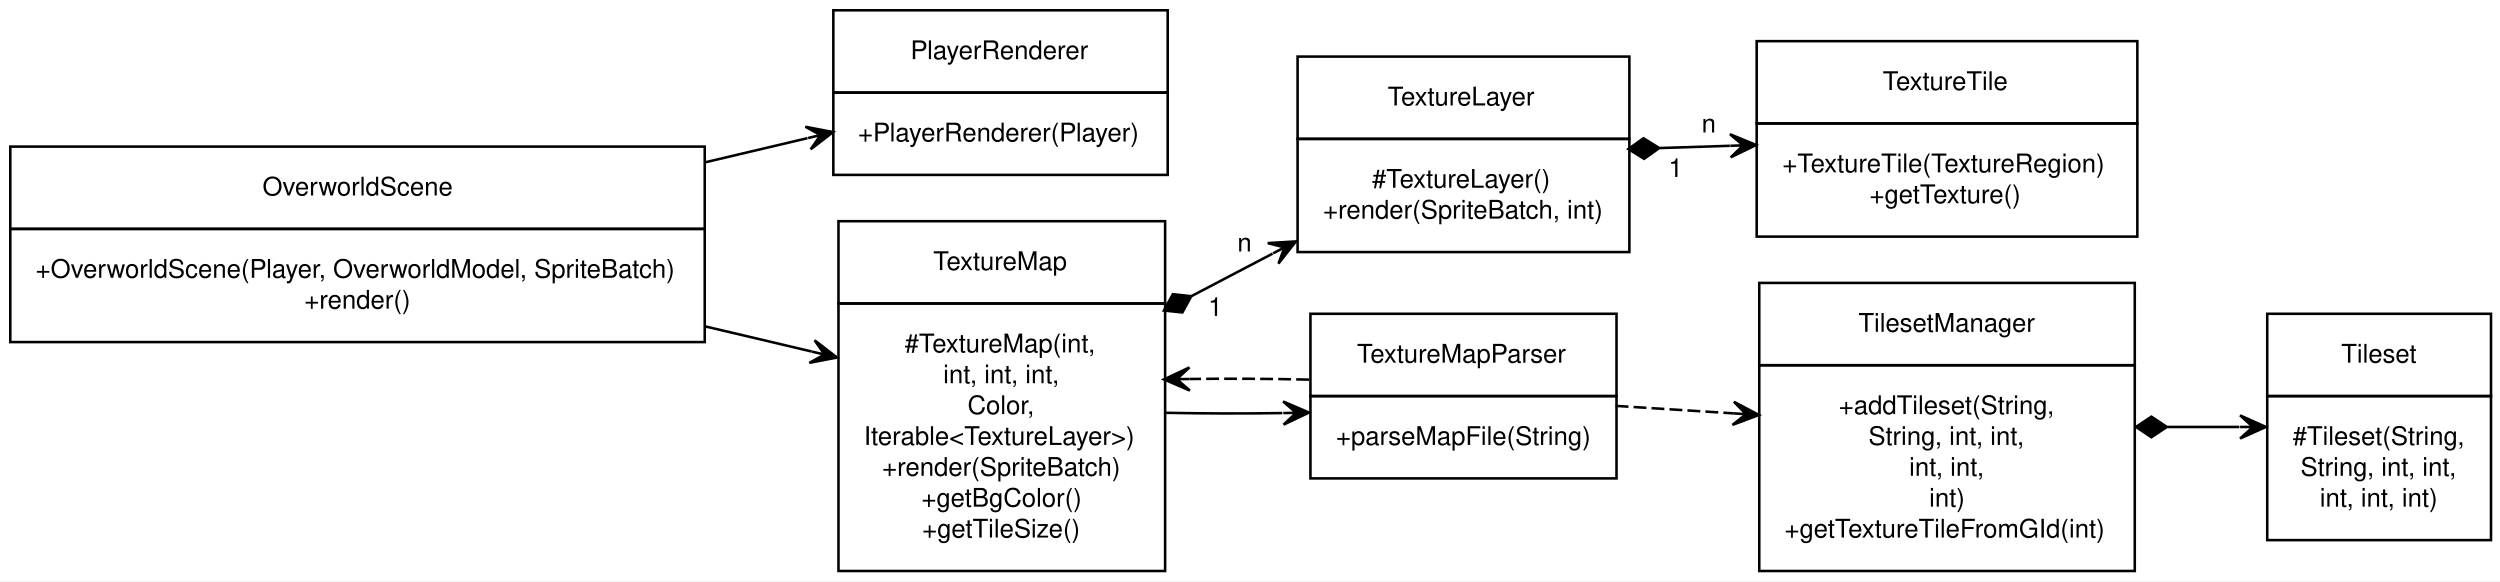
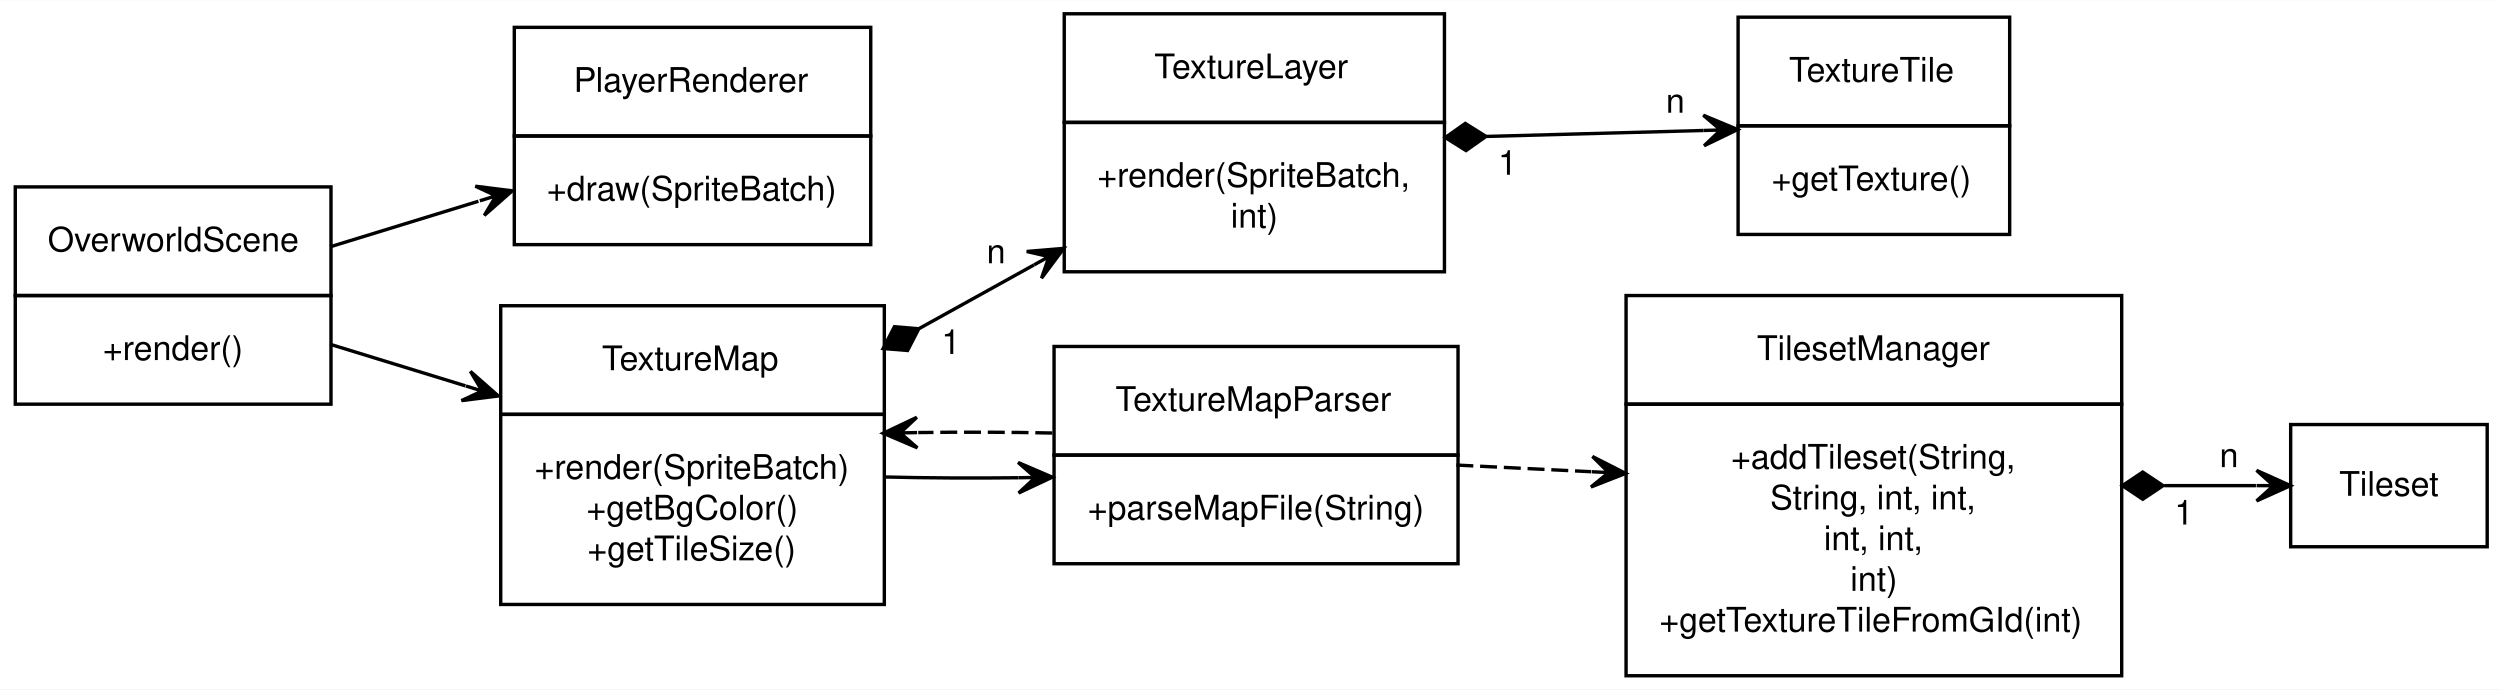
- <svg xmlns="http://www.w3.org/2000/svg" width="972pt" height="226pt" viewBox="0.00 0.00 972.00 226.00">
-   <g id="graph0" class="graph" transform="scale(1 1) rotate(0) translate(4 222)">
-     <polygon fill="#ffffff" stroke="transparent" points="-4,4 -4,-222 968,-222 968,4 -4,4" />
+ <svg xmlns="http://www.w3.org/2000/svg" width="736pt" height="203pt" viewBox="0.00 0.00 736.44 203.00">
+   <g id="graph0" class="graph" transform="scale(1 1) rotate(0) translate(4 199)">
+     <polygon fill="#ffffff" stroke="transparent" points="-4,4 -4,-199 732.444,-199 732.444,4 -4,4" />
    <g id="node1" class="node">
-       <polygon fill="none" stroke="#000000" points="0,-133 0,-165 270,-165 270,-133 0,-133" />
-       <text text-anchor="start" x="98.051" y="-146" font-family="Helvetica,sans-Serif" font-size="10.00" fill="#000000">OverworldScene</text>
-       <polygon fill="none" stroke="#000000" points="0,-89 0,-133 270,-133 270,-89 0,-89" />
-       <text text-anchor="start" x="9.848" y="-114" font-family="Helvetica,sans-Serif" font-size="10.00" fill="#000000">+OverworldScene(Player, OverworldModel, SpriteBatch)</text>
-       <text text-anchor="start" x="114.305" y="-102" font-family="Helvetica,sans-Serif" font-size="10.00" fill="#000000">+render()</text>
+       <polygon fill="none" stroke="#000000" points=".5,-112 .5,-144 93.5,-144 93.5,-112 .5,-112" />
+       <text text-anchor="start" x="10.051" y="-125" font-family="Helvetica,sans-Serif" font-size="10.00" fill="#000000">OverworldScene</text>
+       <polygon fill="none" stroke="#000000" points=".5,-80 .5,-112 93.5,-112 93.5,-80 .5,-80" />
+       <text text-anchor="start" x="26.305" y="-93" font-family="Helvetica,sans-Serif" font-size="10.00" fill="#000000">+render()</text>
    </g>
    <g id="node2" class="node">
-       <polygon fill="none" stroke="#000000" points="320,-186 320,-218 450,-218 450,-186 320,-186" />
-       <text text-anchor="start" x="349.997" y="-199" font-family="Helvetica,sans-Serif" font-size="10.00" fill="#000000">PlayerRenderer</text>
-       <polygon fill="none" stroke="#000000" points="320,-154 320,-186 450,-186 450,-154 320,-154" />
-       <text text-anchor="start" x="329.58" y="-167" font-family="Helvetica,sans-Serif" font-size="10.00" fill="#000000">+PlayerRenderer(Player)</text>
+       <polygon fill="none" stroke="#000000" points="147.5,-159 147.5,-191 252.5,-191 252.5,-159 147.5,-159" />
+       <text text-anchor="start" x="164.996" y="-172" font-family="Helvetica,sans-Serif" font-size="10.00" fill="#000000">PlayerRenderer</text>
+       <polygon fill="none" stroke="#000000" points="147.5,-127 147.5,-159 252.5,-159 252.5,-127 147.5,-127" />
+       <text text-anchor="start" x="157.078" y="-140" font-family="Helvetica,sans-Serif" font-size="10.00" fill="#000000">+draw(SpriteBatch)</text>
    </g>
    <g id="edge2" class="edge">
-       <path fill="none" stroke="#000000" d="M270.244,-158.917C283.861,-162.131 297.315,-165.306 309.953,-168.289" />
-       <polygon fill="#000000" stroke="#000000" points="319.902,-170.637 309.136,-172.72 315.036,-169.488 310.169,-168.34 310.169,-168.34 310.169,-168.34 315.036,-169.488 311.203,-163.96 319.902,-170.637 319.902,-170.637" />
+       <path fill="none" stroke="#000000" d="M93.236,-126.357C107.017,-130.59 122.324,-135.292 136.93,-139.779" />
+       <polygon fill="#000000" stroke="#000000" points="146.903,-142.843 136.022,-144.208 142.123,-141.375 137.344,-139.906 137.344,-139.906 137.344,-139.906 142.123,-141.375 138.665,-135.605 146.903,-142.843 146.903,-142.843" />
    </g>
    <g id="node3" class="node">
-       <polygon fill="none" stroke="#000000" points="322,-104 322,-136 449,-136 449,-104 322,-104" />
-       <text text-anchor="start" x="358.829" y="-117" font-family="Helvetica,sans-Serif" font-size="10.00" fill="#000000">TextureMap</text>
-       <polygon fill="none" stroke="#000000" points="322,0 322,-104 449,-104 449,0 322,0" />
-       <text text-anchor="start" x="347.717" y="-85" font-family="Helvetica,sans-Serif" font-size="10.00" fill="#000000">#TextureMap(int,</text>
-       <text text-anchor="start" x="362.717" y="-73" font-family="Helvetica,sans-Serif" font-size="10.00" fill="#000000">int, int, int,</text>
-       <text text-anchor="start" x="372.168" y="-61" font-family="Helvetica,sans-Serif" font-size="10.00" fill="#000000">Color,</text>
-       <text text-anchor="start" x="331.875" y="-49" font-family="Helvetica,sans-Serif" font-size="10.00" fill="#000000">Iterable&lt;TextureLayer&gt;)</text>
-       <text text-anchor="start" x="338.964" y="-37" font-family="Helvetica,sans-Serif" font-size="10.00" fill="#000000">+render(SpriteBatch)</text>
-       <text text-anchor="start" x="354.247" y="-25" font-family="Helvetica,sans-Serif" font-size="10.00" fill="#000000">+getBgColor()</text>
-       <text text-anchor="start" x="354.526" y="-13" font-family="Helvetica,sans-Serif" font-size="10.00" fill="#000000">+getTileSize()</text>
+       <polygon fill="none" stroke="#000000" points="143.5,-77 143.5,-109 256.5,-109 256.5,-77 143.5,-77" />
+       <text text-anchor="start" x="173.329" y="-90" font-family="Helvetica,sans-Serif" font-size="10.00" fill="#000000">TextureMap</text>
+       <polygon fill="none" stroke="#000000" points="143.5,-21 143.5,-77 256.5,-77 256.5,-21 143.5,-21" />
+       <text text-anchor="start" x="153.464" y="-58" font-family="Helvetica,sans-Serif" font-size="10.00" fill="#000000">+render(SpriteBatch)</text>
+       <text text-anchor="start" x="168.746" y="-46" font-family="Helvetica,sans-Serif" font-size="10.00" fill="#000000">+getBgColor()</text>
+       <text text-anchor="start" x="169.026" y="-34" font-family="Helvetica,sans-Serif" font-size="10.00" fill="#000000">+getTileSize()</text>
    </g>
    <g id="edge1" class="edge">
-       <path fill="none" stroke="#000000" d="M270.244,-95.082C284.454,-91.729 298.487,-88.417 311.6,-85.322" />
-       <polygon fill="#000000" stroke="#000000" points="321.437,-83.001 312.738,-89.677 316.571,-84.149 311.704,-85.298 311.704,-85.298 311.704,-85.298 316.571,-84.149 310.671,-80.918 321.437,-83.001 321.437,-83.001" />
+       <path fill="none" stroke="#000000" d="M93.236,-97.643C105.824,-93.776 119.685,-89.518 133.122,-85.391" />
+       <polygon fill="#000000" stroke="#000000" points="142.807,-82.415 134.569,-89.654 138.027,-83.884 133.248,-85.352 133.248,-85.352 133.248,-85.352 138.027,-83.884 131.926,-81.05 142.807,-82.415 142.807,-82.415" />
    </g>
    <g id="node4" class="node">
-       <polygon fill="none" stroke="#000000" points="500.5,-168 500.5,-200 629.5,-200 629.5,-168 500.5,-168" />
-       <text text-anchor="start" x="535.55" y="-181" font-family="Helvetica,sans-Serif" font-size="10.00" fill="#000000">TextureLayer</text>
-       <polygon fill="none" stroke="#000000" points="500.5,-124 500.5,-168 629.5,-168 629.5,-124 500.5,-124" />
-       <text text-anchor="start" x="529.442" y="-149" font-family="Helvetica,sans-Serif" font-size="10.00" fill="#000000">#TextureLayer()</text>
-       <text text-anchor="start" x="510.407" y="-137" font-family="Helvetica,sans-Serif" font-size="10.00" fill="#000000">+render(SpriteBatch, int)</text>
+       <polygon fill="none" stroke="#000000" points="309.5,-163 309.5,-195 421.5,-195 421.5,-163 309.5,-163" />
+       <text text-anchor="start" x="336.05" y="-176" font-family="Helvetica,sans-Serif" font-size="10.00" fill="#000000">TextureLayer</text>
+       <polygon fill="none" stroke="#000000" points="309.5,-119 309.5,-163 421.5,-163 421.5,-119 309.5,-119" />
+       <text text-anchor="start" x="319.24" y="-144" font-family="Helvetica,sans-Serif" font-size="10.00" fill="#000000">+render(SpriteBatch,</text>
+       <text text-anchor="start" x="358.557" y="-132" font-family="Helvetica,sans-Serif" font-size="10.00" fill="#000000">int)</text>
    </g>
    <g id="edge7" class="edge">
-       <path fill="none" stroke="#000000" d="M459.22,-106.867C469.645,-112.326 480.358,-117.937 490.774,-123.391" />
-       <polygon fill="#000000" stroke="#000000" points="459.168,-106.84 451.997,-107.6 448.538,-101.273 455.709,-100.513 459.168,-106.84" />
-       <polygon fill="#000000" stroke="#000000" points="499.836,-128.137 488.889,-127.484 495.406,-125.817 490.977,-123.498 490.977,-123.498 490.977,-123.498 495.406,-125.817 493.064,-119.511 499.836,-128.137 499.836,-128.137" />
-       <text text-anchor="middle" x="479.857" y="-124.216" font-family="Helvetica,sans-Serif" font-size="10.00" fill="#000000">n</text>
-       <text text-anchor="middle" x="468.516" y="-99.194" font-family="Helvetica,sans-Serif" font-size="10.00" fill="#000000">1</text>
+       <path fill="none" stroke="#000000" d="M266.817,-102.308C277.966,-108.487 289.507,-114.883 300.594,-121.028" />
+       <polygon fill="#000000" stroke="#000000" points="266.659,-102.221 259.472,-102.811 256.163,-96.404 263.35,-95.814 266.659,-102.221" />
+       <polygon fill="#000000" stroke="#000000" points="309.373,-125.894 298.445,-124.982 305,-123.47 300.627,-121.046 300.627,-121.046 300.627,-121.046 305,-123.47 302.808,-117.11 309.373,-125.894 309.373,-125.894" />
+       <text text-anchor="middle" x="289.422" y="-121.5" font-family="Helvetica,sans-Serif" font-size="10.00" fill="#000000">n</text>
+       <text text-anchor="middle" x="276.115" y="-94.798" font-family="Helvetica,sans-Serif" font-size="10.00" fill="#000000">1</text>
    </g>
    <g id="node8" class="node">
-       <polygon fill="none" stroke="#000000" points="505.5,-68 505.5,-100 624.5,-100 624.5,-68 505.5,-68" />
-       <text text-anchor="start" x="523.607" y="-81" font-family="Helvetica,sans-Serif" font-size="10.00" fill="#000000">TextureMapParser</text>
-       <polygon fill="none" stroke="#000000" points="505.5,-36 505.5,-68 624.5,-68 624.5,-36 505.5,-36" />
-       <text text-anchor="start" x="515.415" y="-49" font-family="Helvetica,sans-Serif" font-size="10.00" fill="#000000">+parseMapFile(String)</text>
+       <polygon fill="none" stroke="#000000" points="306.5,-65 306.5,-97 425.5,-97 425.5,-65 306.5,-65" />
+       <text text-anchor="start" x="324.607" y="-78" font-family="Helvetica,sans-Serif" font-size="10.00" fill="#000000">TextureMapParser</text>
+       <polygon fill="none" stroke="#000000" points="306.5,-33 306.5,-65 425.5,-65 425.5,-33 306.5,-33" />
+       <text text-anchor="start" x="316.415" y="-46" font-family="Helvetica,sans-Serif" font-size="10.00" fill="#000000">+parseMapFile(String)</text>
    </g>
    <g id="edge3" class="edge">
-       <path fill="none" stroke="#000000" d="M448.538,-61.513C463.451,-61.206 479.423,-61.168 494.598,-61.399" />
-       <polygon fill="#000000" stroke="#000000" points="504.954,-61.602 494.868,-65.905 499.955,-61.504 494.956,-61.406 494.956,-61.406 494.956,-61.406 499.955,-61.504 495.044,-56.907 504.954,-61.602 504.954,-61.602" />
+       <path fill="none" stroke="#000000" d="M256.163,-58.562C268.962,-58.249 282.693,-58.172 295.953,-58.329" />
+       <polygon fill="#000000" stroke="#000000" points="305.978,-58.496 295.904,-62.829 300.978,-58.413 295.979,-58.33 295.979,-58.33 295.979,-58.33 300.978,-58.413 296.054,-53.83 305.978,-58.496 305.978,-58.496" />
    </g>
    <g id="node5" class="node">
-       <polygon fill="none" stroke="#000000" points="679,-174 679,-206 827,-206 827,-174 679,-174" />
-       <text text-anchor="start" x="728" y="-187" font-family="Helvetica,sans-Serif" font-size="10.00" fill="#000000">TextureTile</text>
-       <polygon fill="none" stroke="#000000" points="679,-130 679,-174 827,-174 827,-130 679,-130" />
-       <text text-anchor="start" x="688.967" y="-155" font-family="Helvetica,sans-Serif" font-size="10.00" fill="#000000">+TextureTile(TextureRegion)</text>
-       <text text-anchor="start" x="722.856" y="-143" font-family="Helvetica,sans-Serif" font-size="10.00" fill="#000000">+getTexture()</text>
+       <polygon fill="none" stroke="#000000" points="508,-162 508,-194 588,-194 588,-162 508,-162" />
+       <text text-anchor="start" x="523" y="-175" font-family="Helvetica,sans-Serif" font-size="10.00" fill="#000000">TextureTile</text>
+       <polygon fill="none" stroke="#000000" points="508,-130 508,-162 588,-162 588,-130 508,-130" />
+       <text text-anchor="start" x="517.856" y="-143" font-family="Helvetica,sans-Serif" font-size="10.00" fill="#000000">+getTexture()</text>
    </g>
    <g id="edge8" class="edge">
-       <path fill="none" stroke="#000000" d="M641.302,-164.445C650.286,-164.731 659.49,-165.024 668.571,-165.313" />
-       <polygon fill="#000000" stroke="#000000" points="641.101,-164.438 634.977,-168.245 629.107,-164.056 635.231,-160.249 641.101,-164.438" />
-       <polygon fill="#000000" stroke="#000000" points="678.752,-165.637 668.614,-169.816 673.755,-165.478 668.758,-165.318 668.758,-165.318 668.758,-165.318 673.755,-165.478 668.901,-160.821 678.752,-165.637 678.752,-165.637" />
-       <text text-anchor="middle" x="660.366" y="-170.508" font-family="Helvetica,sans-Serif" font-size="10.00" fill="#000000">n</text>
-       <text text-anchor="middle" x="647.493" y="-153.185" font-family="Helvetica,sans-Serif" font-size="10.00" fill="#000000">1</text>
+       <path fill="none" stroke="#000000" d="M433.767,-158.87C455.024,-159.453 478.062,-160.084 497.842,-160.626" />
+       <polygon fill="#000000" stroke="#000000" points="433.741,-158.87 427.633,-162.704 421.745,-158.541 427.853,-154.707 433.741,-158.87" />
+       <polygon fill="#000000" stroke="#000000" points="507.863,-160.9 497.744,-165.125 502.865,-160.763 497.867,-160.626 497.867,-160.626 497.867,-160.626 502.865,-160.763 497.99,-156.128 507.863,-160.9 507.863,-160.9" />
+       <text text-anchor="middle" x="489.512" y="-165.853" font-family="Helvetica,sans-Serif" font-size="10.00" fill="#000000">n</text>
+       <text text-anchor="middle" x="440.096" y="-147.588" font-family="Helvetica,sans-Serif" font-size="10.00" fill="#000000">1</text>
    </g>
    <g id="node6" class="node">
-       <polygon fill="none" stroke="#000000" points="680,-80 680,-112 826,-112 826,-80 680,-80" />
-       <text text-anchor="start" x="718.552" y="-93" font-family="Helvetica,sans-Serif" font-size="10.00" fill="#000000">TilesetManager</text>
-       <polygon fill="none" stroke="#000000" points="680,0 680,-80 826,-80 826,0 680,0" />
-       <text text-anchor="start" x="710.909" y="-61" font-family="Helvetica,sans-Serif" font-size="10.00" fill="#000000">+addTileset(String,</text>
-       <text text-anchor="start" x="722.438" y="-49" font-family="Helvetica,sans-Serif" font-size="10.00" fill="#000000">String, int, int,</text>
-       <text text-anchor="start" x="738.274" y="-37" font-family="Helvetica,sans-Serif" font-size="10.00" fill="#000000">int, int,</text>
-       <text text-anchor="start" x="746.057" y="-25" font-family="Helvetica,sans-Serif" font-size="10.00" fill="#000000">int)</text>
-       <text text-anchor="start" x="689.803" y="-13" font-family="Helvetica,sans-Serif" font-size="10.00" fill="#000000">+getTextureTileFromGId(int)</text>
+       <polygon fill="none" stroke="#000000" points="475,-80 475,-112 621,-112 621,-80 475,-80" />
+       <text text-anchor="start" x="513.552" y="-93" font-family="Helvetica,sans-Serif" font-size="10.00" fill="#000000">TilesetManager</text>
+       <polygon fill="none" stroke="#000000" points="475,0 475,-80 621,-80 621,0 475,0" />
+       <text text-anchor="start" x="505.909" y="-61" font-family="Helvetica,sans-Serif" font-size="10.00" fill="#000000">+addTileset(String,</text>
+       <text text-anchor="start" x="517.438" y="-49" font-family="Helvetica,sans-Serif" font-size="10.00" fill="#000000">String, int, int,</text>
+       <text text-anchor="start" x="533.274" y="-37" font-family="Helvetica,sans-Serif" font-size="10.00" fill="#000000">int, int,</text>
+       <text text-anchor="start" x="541.057" y="-25" font-family="Helvetica,sans-Serif" font-size="10.00" fill="#000000">int)</text>
+       <text text-anchor="start" x="484.803" y="-13" font-family="Helvetica,sans-Serif" font-size="10.00" fill="#000000">+getTextureTileFromGId(int)</text>
    </g>
    <g id="node7" class="node">
-       <polygon fill="none" stroke="#000000" points="877.5,-68 877.5,-100 964.5,-100 964.5,-68 877.5,-68" />
-       <text text-anchor="start" x="906.278" y="-81" font-family="Helvetica,sans-Serif" font-size="10.00" fill="#000000">Tileset</text>
-       <polygon fill="none" stroke="#000000" points="877.5,-12 877.5,-68 964.5,-68 964.5,-12 877.5,-12" />
-       <text text-anchor="start" x="887.388" y="-49" font-family="Helvetica,sans-Serif" font-size="10.00" fill="#000000">#Tileset(String,</text>
-       <text text-anchor="start" x="890.438" y="-37" font-family="Helvetica,sans-Serif" font-size="10.00" fill="#000000">String, int, int,</text>
-       <text text-anchor="start" x="897.942" y="-25" font-family="Helvetica,sans-Serif" font-size="10.00" fill="#000000">int, int, int)</text>
+       <polygon fill="none" stroke="#000000" points="728.668,-74 670.776,-74 670.776,-38 728.668,-38 728.668,-74" />
+       <text text-anchor="middle" x="699.722" y="-53" font-family="Helvetica,sans-Serif" font-size="10.00" fill="#000000">Tileset</text>
    </g>
    <g id="edge6" class="edge">
-       <path fill="none" stroke="#000000" d="M838.641,-56C848.183,-56 857.693,-56 866.675,-56" />
-       <polygon fill="#000000" stroke="#000000" points="838.468,-56 832.468,-60 826.468,-56 832.468,-52 838.468,-56" />
-       <polygon fill="#000000" stroke="#000000" points="876.946,-56 866.946,-60.5 871.946,-56 866.946,-56 866.946,-56 866.946,-56 871.946,-56 866.946,-51.5 876.946,-56 876.946,-56" />
+       <path fill="none" stroke="#000000" d="M633.538,-56C642.939,-56 652.138,-56 660.545,-56" />
+       <polygon fill="#000000" stroke="#000000" points="633.194,-56 627.194,-60 621.194,-56 627.194,-52 633.194,-56" />
+       <polygon fill="#000000" stroke="#000000" points="670.726,-56 660.726,-60.5 665.726,-56 660.726,-56 660.726,-56 660.726,-56 665.726,-56 660.726,-51.5 670.726,-56 670.726,-56" />
+       <text text-anchor="middle" x="652.6" y="-61.452" font-family="Helvetica,sans-Serif" font-size="10.00" fill="#000000">n</text>
+       <text text-anchor="middle" x="639.321" y="-44.548" font-family="Helvetica,sans-Serif" font-size="10.00" fill="#000000">1</text>
    </g>
    <g id="edge4" class="edge">
-       <path fill="none" stroke="#000000" stroke-dasharray="5,2" d="M504.954,-74.398C490.104,-74.757 474.005,-74.841 458.567,-74.651" />
-       <polygon fill="#000000" stroke="#000000" points="448.538,-74.487 458.61,-70.152 453.537,-74.569 458.536,-74.651 458.536,-74.651 458.536,-74.651 453.537,-74.569 458.463,-79.15 448.538,-74.487 448.538,-74.487" />
+       <path fill="none" stroke="#000000" stroke-dasharray="5,2" d="M305.978,-71.504C293.176,-71.779 279.561,-71.823 266.497,-71.637" />
+       <polygon fill="#000000" stroke="#000000" points="256.163,-71.438 266.248,-67.132 261.163,-71.535 266.162,-71.631 266.162,-71.631 266.162,-71.631 261.163,-71.535 266.075,-76.13 256.163,-71.438 256.163,-71.438" />
    </g>
    <g id="edge5" class="edge">
-       <path fill="none" stroke="#000000" stroke-dasharray="5,2" d="M624.143,-64.203C638.653,-63.279 654.435,-62.275 669.817,-61.295" />
-       <polygon fill="#000000" stroke="#000000" points="679.851,-60.657 670.157,-65.783 674.861,-60.974 669.871,-61.292 669.871,-61.292 669.871,-61.292 674.861,-60.974 669.585,-56.801 679.851,-60.657 679.851,-60.657" />
+       <path fill="none" stroke="#000000" stroke-dasharray="5,2" d="M425.005,-62.066C437.687,-61.44 451.303,-60.769 464.69,-60.108" />
+       <polygon fill="#000000" stroke="#000000" points="474.863,-59.607 465.097,-64.594 469.869,-59.853 464.875,-60.099 464.875,-60.099 464.875,-60.099 469.869,-59.853 464.654,-55.605 474.863,-59.607 474.863,-59.607" />
    </g>
  </g>
</svg>
